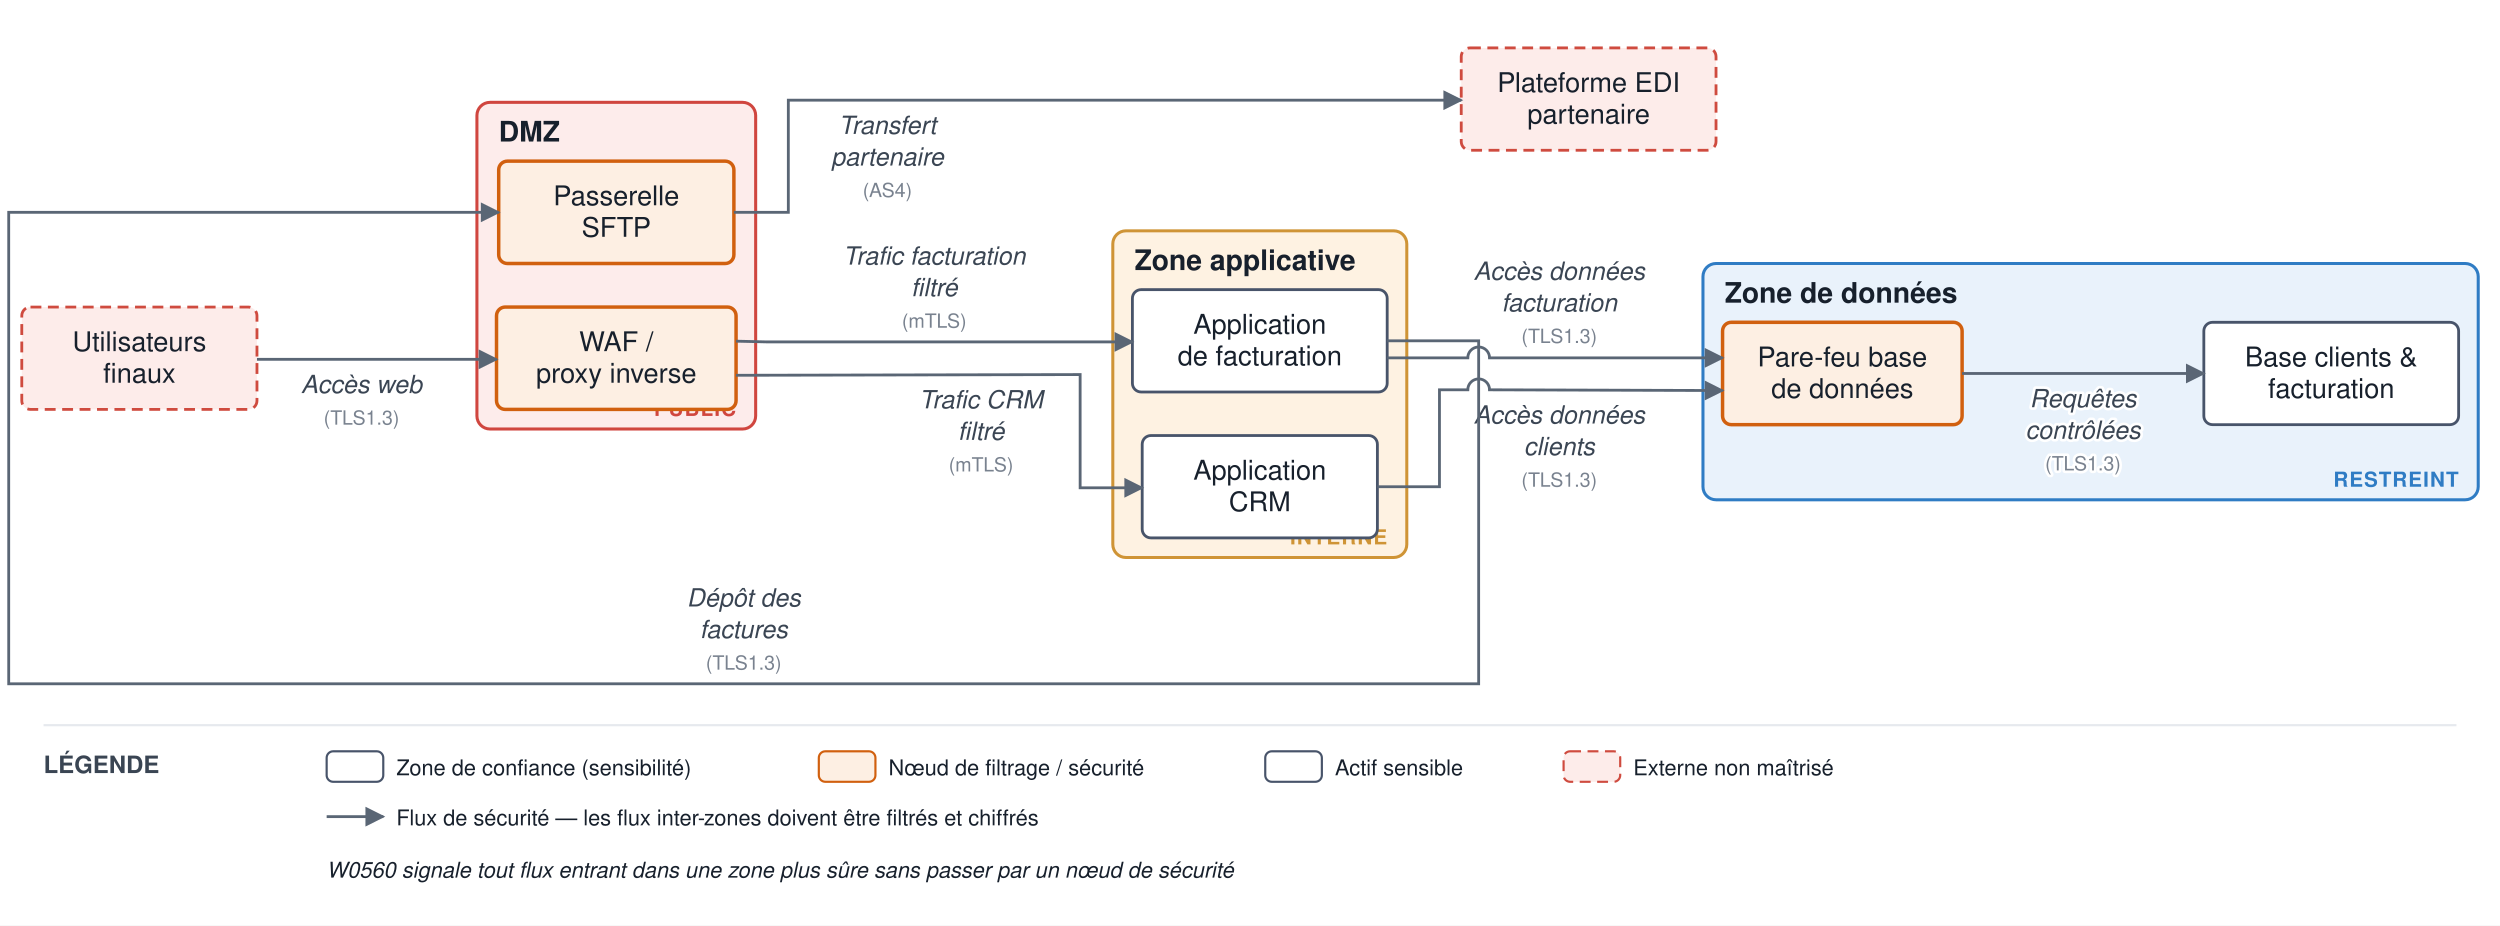
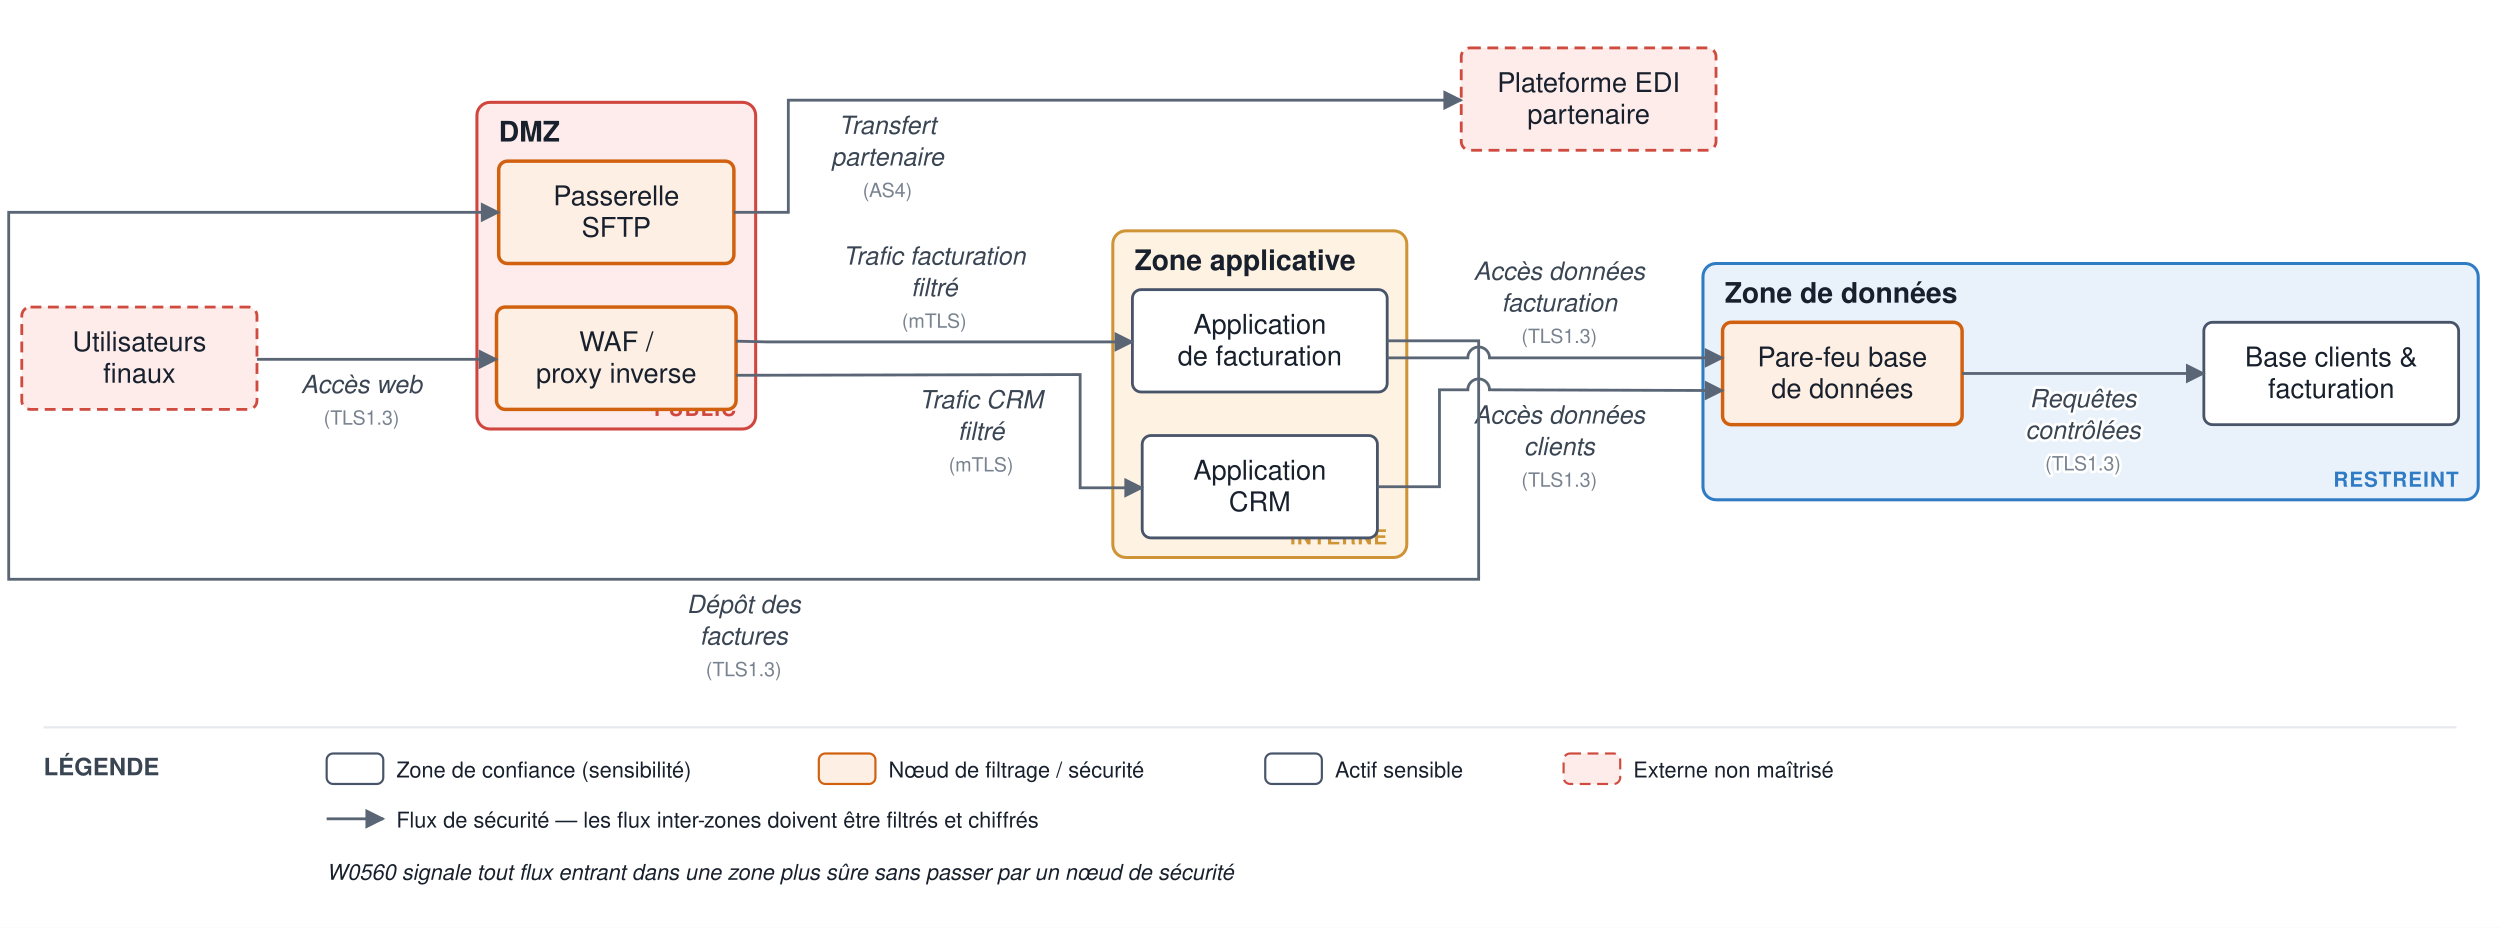
- <svg xmlns="http://www.w3.org/2000/svg" viewBox="0 0 1148 425" font-family="Helvetica,Arial,sans-serif">
+ <svg xmlns="http://www.w3.org/2000/svg" viewBox="0 0 1148 426" font-family="Helvetica,Arial,sans-serif">
  <defs>
    <marker id="arr" viewBox="0 0 10 10" refX="9" refY="5" markerWidth="7" markerHeight="7" orient="auto-start-reverse">
      <path d="M0,0 L10,5 L0,10 z" fill="#5a6675" />
    </marker>
  </defs>
-   <rect width="1148" height="425" fill="#ffffff" />
+   <rect width="1148" height="426" fill="#ffffff" />
  <rect x="219" y="47" width="128" height="150" rx="6" fill="#fdeceb" stroke="#d0463f" stroke-width="1.4" />
  <text x="229" y="65" font-size="13" font-weight="bold" fill="#17202c">DMZ</text>
  <text x="338" y="191" font-size="9.5" text-anchor="end" font-weight="bold" fill="#d0463f" letter-spacing="0.5">PUBLIC</text>
  <rect x="511" y="106" width="135" height="150" rx="6" fill="#fef2e2" stroke="#cf9436" stroke-width="1.4" />
  <text x="521" y="124" font-size="13" font-weight="bold" fill="#17202c">Zone applicative</text>
  <text x="637" y="250" font-size="9.5" text-anchor="end" font-weight="bold" fill="#cf9436" letter-spacing="0.5">INTERNE</text>
  <rect x="782" y="121" width="356" height="108.5" rx="6" fill="#e9f2fb" stroke="#2f7cc4" stroke-width="1.4" />
  <text x="792" y="139" font-size="13" font-weight="bold" fill="#17202c">Zone de données</text>
  <text x="1129" y="223.5" font-size="9.5" text-anchor="end" font-weight="bold" fill="#2f7cc4" letter-spacing="0.5">RESTREINT</text>
  <rect x="228" y="141" width="110" height="47" rx="4" fill="#fdefe3" stroke="#d1600f" stroke-width="1.6" />
  <text x="283" y="161.25" font-size="12.5" text-anchor="middle" fill="#17202c">WAF /</text>
  <text x="283" y="175.75" font-size="12.5" text-anchor="middle" fill="#17202c">proxy inverse</text>
  <rect x="229" y="74" width="108" height="47" rx="4" fill="#fdefe3" stroke="#d1600f" stroke-width="1.6" />
  <text x="283" y="94.25" font-size="12.5" text-anchor="middle" fill="#17202c">Passerelle</text>
  <text x="283" y="108.75" font-size="12.5" text-anchor="middle" fill="#17202c">SFTP</text>
  <rect x="520" y="133" width="117" height="47" rx="4" fill="#ffffff" stroke="#48546a" stroke-width="1.3" />
  <text x="578.5" y="153.25" font-size="12.5" text-anchor="middle" fill="#17202c">Application</text>
  <text x="578.5" y="167.75" font-size="12.5" text-anchor="middle" fill="#17202c">de facturation</text>
  <rect x="524.5" y="200" width="108" height="47" rx="4" fill="#ffffff" stroke="#48546a" stroke-width="1.3" />
  <text x="578.5" y="220.25" font-size="12.5" text-anchor="middle" fill="#17202c">Application</text>
  <text x="578.5" y="234.75" font-size="12.5" text-anchor="middle" fill="#17202c">CRM</text>
  <rect x="791" y="148" width="110" height="47" rx="4" fill="#fdefe3" stroke="#d1600f" stroke-width="1.6" />
  <text x="846" y="168.25" font-size="12.5" text-anchor="middle" fill="#17202c">Pare-feu base</text>
  <text x="846" y="182.75" font-size="12.5" text-anchor="middle" fill="#17202c">de données</text>
  <rect x="1012" y="148" width="117" height="47" rx="4" fill="#ffffff" stroke="#48546a" stroke-width="1.3" />
  <text x="1070.5" y="168.25" font-size="12.5" text-anchor="middle" fill="#17202c">Base clients &amp;</text>
  <text x="1070.5" y="182.75" font-size="12.5" text-anchor="middle" fill="#17202c">facturation</text>
  <rect x="10" y="141" width="108" height="47" rx="4" fill="#fdecea" stroke="#cf4b3f" stroke-width="1.3" stroke-dasharray="5 3" />
  <text x="64" y="161.25" font-size="12.5" text-anchor="middle" fill="#17202c">Utilisateurs</text>
  <text x="64" y="175.75" font-size="12.5" text-anchor="middle" fill="#17202c">finaux</text>
  <rect x="671" y="22" width="117" height="47" rx="4" fill="#fdecea" stroke="#cf4b3f" stroke-width="1.3" stroke-dasharray="5 3" />
  <text x="729.5" y="42.25" font-size="12.5" text-anchor="middle" fill="#17202c">Plateforme EDI</text>
  <text x="729.5" y="56.75" font-size="12.5" text-anchor="middle" fill="#17202c">partenaire</text>
  <path d="M 118 165 L 214 165 L 228 165" fill="none" stroke="#5a6675" stroke-width="1.3" marker-end="url(#arr)" />
  <text x="166" y="180.5" font-size="11.5" text-anchor="middle" fill="#3a4553" font-style="italic" stroke="#ffffff" stroke-width="2.5" paint-order="stroke" stroke-linejoin="round">Accès web</text>
  <text x="166" y="195" font-size="9" text-anchor="middle" fill="#79828f" stroke="#ffffff" stroke-width="2.5" paint-order="stroke" stroke-linejoin="round">(TLS1.3)</text>
  <path d="M 338 156.667 L 352 157 L 506 157 L 520 157" fill="none" stroke="#5a6675" stroke-width="1.3" marker-end="url(#arr)" />
  <text x="429" y="121.5" font-size="11.5" text-anchor="middle" fill="#3a4553" font-style="italic" stroke="#ffffff" stroke-width="2.5" paint-order="stroke" stroke-linejoin="round">Trafic facturation</text>
  <text x="429" y="136" font-size="11.5" text-anchor="middle" fill="#3a4553" font-style="italic" stroke="#ffffff" stroke-width="2.5" paint-order="stroke" stroke-linejoin="round">filtré</text>
  <text x="429" y="150.5" font-size="9" text-anchor="middle" fill="#79828f" stroke="#ffffff" stroke-width="2.5" paint-order="stroke" stroke-linejoin="round">(mTLS)</text>
  <path d="M 338 172.333 L 496 172 L 496 224 L 506 224 L 524.5 224" fill="none" stroke="#5a6675" stroke-width="1.3" marker-end="url(#arr)" />
  <text x="450.5" y="187.5" font-size="11.5" text-anchor="middle" fill="#3a4553" font-style="italic" stroke="#ffffff" stroke-width="2.5" paint-order="stroke" stroke-linejoin="round">Trafic CRM</text>
  <text x="450.5" y="202" font-size="11.5" text-anchor="middle" fill="#3a4553" font-style="italic" stroke="#ffffff" stroke-width="2.5" paint-order="stroke" stroke-linejoin="round">filtré</text>
  <text x="450.5" y="216.5" font-size="9" text-anchor="middle" fill="#79828f" stroke="#ffffff" stroke-width="2.5" paint-order="stroke" stroke-linejoin="round">(mTLS)</text>
  <path d="M 637 164.333 L 674 164.333 A 5 5 0 0 1 684 164.333 L 777 164.333 L 791 164.333" fill="none" stroke="#5a6675" stroke-width="1.3" marker-end="url(#arr)" />
  <text x="716" y="128.5" font-size="11.5" text-anchor="middle" fill="#3a4553" font-style="italic" stroke="#ffffff" stroke-width="2.5" paint-order="stroke" stroke-linejoin="round">Accès données</text>
  <text x="716" y="143" font-size="11.5" text-anchor="middle" fill="#3a4553" font-style="italic" stroke="#ffffff" stroke-width="2.5" paint-order="stroke" stroke-linejoin="round">facturation</text>
  <text x="716" y="157.5" font-size="9" text-anchor="middle" fill="#79828f" stroke="#ffffff" stroke-width="2.5" paint-order="stroke" stroke-linejoin="round">(TLS1.3)</text>
  <path d="M 632.5 223.5 L 661 223.5 L 661 179 L 674 179 A 5 5 0 0 1 684 179 L 791 179.333" fill="none" stroke="#5a6675" stroke-width="1.3" marker-end="url(#arr)" />
  <text x="716" y="194.5" font-size="11.5" text-anchor="middle" fill="#3a4553" font-style="italic" stroke="#ffffff" stroke-width="2.5" paint-order="stroke" stroke-linejoin="round">Accès données</text>
  <text x="716" y="209" font-size="11.5" text-anchor="middle" fill="#3a4553" font-style="italic" stroke="#ffffff" stroke-width="2.5" paint-order="stroke" stroke-linejoin="round">clients</text>
  <text x="716" y="223.5" font-size="9" text-anchor="middle" fill="#79828f" stroke="#ffffff" stroke-width="2.5" paint-order="stroke" stroke-linejoin="round">(TLS1.3)</text>
  <path d="M 901 171.5 L 1012 171.5" fill="none" stroke="#5a6675" stroke-width="1.3" marker-end="url(#arr)" />
  <text x="956.5" y="187" font-size="11.5" text-anchor="middle" fill="#3a4553" font-style="italic" stroke="#ffffff" stroke-width="2.5" paint-order="stroke" stroke-linejoin="round">Requêtes</text>
  <text x="956.5" y="201.5" font-size="11.5" text-anchor="middle" fill="#3a4553" font-style="italic" stroke="#ffffff" stroke-width="2.5" paint-order="stroke" stroke-linejoin="round">contrôlées</text>
  <text x="956.5" y="216" font-size="9" text-anchor="middle" fill="#79828f" stroke="#ffffff" stroke-width="2.5" paint-order="stroke" stroke-linejoin="round">(TLS1.3)</text>
-   <path d="M 637 156.5 L 679 156.5 L 679 314 L 4 314 L 4 97.5 L 229 97.5" fill="none" stroke="#5a6675" stroke-width="1.3" marker-end="url(#arr)" />
-   <text x="341.5" y="278.5" font-size="11.5" text-anchor="middle" fill="#3a4553" font-style="italic" stroke="#ffffff" stroke-width="2.5" paint-order="stroke" stroke-linejoin="round">Dépôt des</text>
-   <text x="341.5" y="293" font-size="11.5" text-anchor="middle" fill="#3a4553" font-style="italic" stroke="#ffffff" stroke-width="2.5" paint-order="stroke" stroke-linejoin="round">factures</text>
-   <text x="341.5" y="307.5" font-size="9" text-anchor="middle" fill="#79828f" stroke="#ffffff" stroke-width="2.5" paint-order="stroke" stroke-linejoin="round">(TLS1.3)</text>
+   <path d="M 637 156.5 L 679 156.5 L 679 266 L 4 266 L 4 97.5 L 229 97.5" fill="none" stroke="#5a6675" stroke-width="1.3" marker-end="url(#arr)" />
+   <text x="341.5" y="281.5" font-size="11.5" text-anchor="middle" fill="#3a4553" font-style="italic" stroke="#ffffff" stroke-width="2.5" paint-order="stroke" stroke-linejoin="round">Dépôt des</text>
+   <text x="341.5" y="296" font-size="11.5" text-anchor="middle" fill="#3a4553" font-style="italic" stroke="#ffffff" stroke-width="2.5" paint-order="stroke" stroke-linejoin="round">factures</text>
+   <text x="341.5" y="310.5" font-size="9" text-anchor="middle" fill="#79828f" stroke="#ffffff" stroke-width="2.5" paint-order="stroke" stroke-linejoin="round">(TLS1.3)</text>
  <path d="M 337 97.5 L 362 97.5 L 362 46 L 671 46" fill="none" stroke="#5a6675" stroke-width="1.3" marker-end="url(#arr)" />
  <text x="407.5" y="61.5" font-size="11.5" text-anchor="middle" fill="#3a4553" font-style="italic" stroke="#ffffff" stroke-width="2.5" paint-order="stroke" stroke-linejoin="round">Transfert</text>
  <text x="407.5" y="76" font-size="11.5" text-anchor="middle" fill="#3a4553" font-style="italic" stroke="#ffffff" stroke-width="2.5" paint-order="stroke" stroke-linejoin="round">partenaire</text>
  <text x="407.5" y="90.5" font-size="9" text-anchor="middle" fill="#79828f" stroke="#ffffff" stroke-width="2.5" paint-order="stroke" stroke-linejoin="round">(AS4)</text>
-   <line x1="20" y1="333" x2="1128" y2="333" stroke="#e6e9ee" stroke-width="1" />
-   <text x="20" y="355" font-size="11" font-weight="bold" fill="#3a4553">LÉGENDE</text>
-   <rect x="150" y="345" width="26" height="14" rx="3" fill="#ffffff" stroke="#48546a" />
-   <text x="182" y="356" font-size="10" fill="#17202c">Zone de confiance (sensibilité)</text>
-   <rect x="376" y="345" width="26" height="14" rx="3" fill="#fdefe3" stroke="#d1600f" />
-   <text x="408" y="356" font-size="10" fill="#17202c">Nœud de filtrage / sécurité</text>
-   <rect x="581" y="345" width="26" height="14" rx="3" fill="#ffffff" stroke="#48546a" />
-   <text x="613" y="356" font-size="10" fill="#17202c">Actif sensible</text>
-   <rect x="718" y="345" width="26" height="14" rx="3" fill="#fdecea" stroke="#cf4b3f" stroke-dasharray="5 3" />
-   <text x="750" y="356" font-size="10" fill="#17202c">Externe non maîtrisé</text>
-   <line x1="150" y1="375" x2="176" y2="375" stroke="#5a6675" stroke-width="1.3" marker-end="url(#arr)" />
-   <text x="182" y="379" font-size="10" fill="#17202c">Flux de sécurité — les flux inter-zones doivent être filtrés et chiffrés</text>
-   <text x="150" y="403" font-size="10" fill="#17202c" font-style="italic">W0560 signale tout flux entrant dans une zone plus sûre sans passer par un nœud de sécurité</text>
+   <line x1="20" y1="334" x2="1128" y2="334" stroke="#e6e9ee" stroke-width="1" />
+   <text x="20" y="356" font-size="11" font-weight="bold" fill="#3a4553">LÉGENDE</text>
+   <rect x="150" y="346" width="26" height="14" rx="3" fill="#ffffff" stroke="#48546a" />
+   <text x="182" y="357" font-size="10" fill="#17202c">Zone de confiance (sensibilité)</text>
+   <rect x="376" y="346" width="26" height="14" rx="3" fill="#fdefe3" stroke="#d1600f" />
+   <text x="408" y="357" font-size="10" fill="#17202c">Nœud de filtrage / sécurité</text>
+   <rect x="581" y="346" width="26" height="14" rx="3" fill="#ffffff" stroke="#48546a" />
+   <text x="613" y="357" font-size="10" fill="#17202c">Actif sensible</text>
+   <rect x="718" y="346" width="26" height="14" rx="3" fill="#fdecea" stroke="#cf4b3f" stroke-dasharray="5 3" />
+   <text x="750" y="357" font-size="10" fill="#17202c">Externe non maîtrisé</text>
+   <line x1="150" y1="376" x2="176" y2="376" stroke="#5a6675" stroke-width="1.3" marker-end="url(#arr)" />
+   <text x="182" y="380" font-size="10" fill="#17202c">Flux de sécurité — les flux inter-zones doivent être filtrés et chiffrés</text>
+   <text x="150" y="404" font-size="10" fill="#17202c" font-style="italic">W0560 signale tout flux entrant dans une zone plus sûre sans passer par un nœud de sécurité</text>
</svg>
